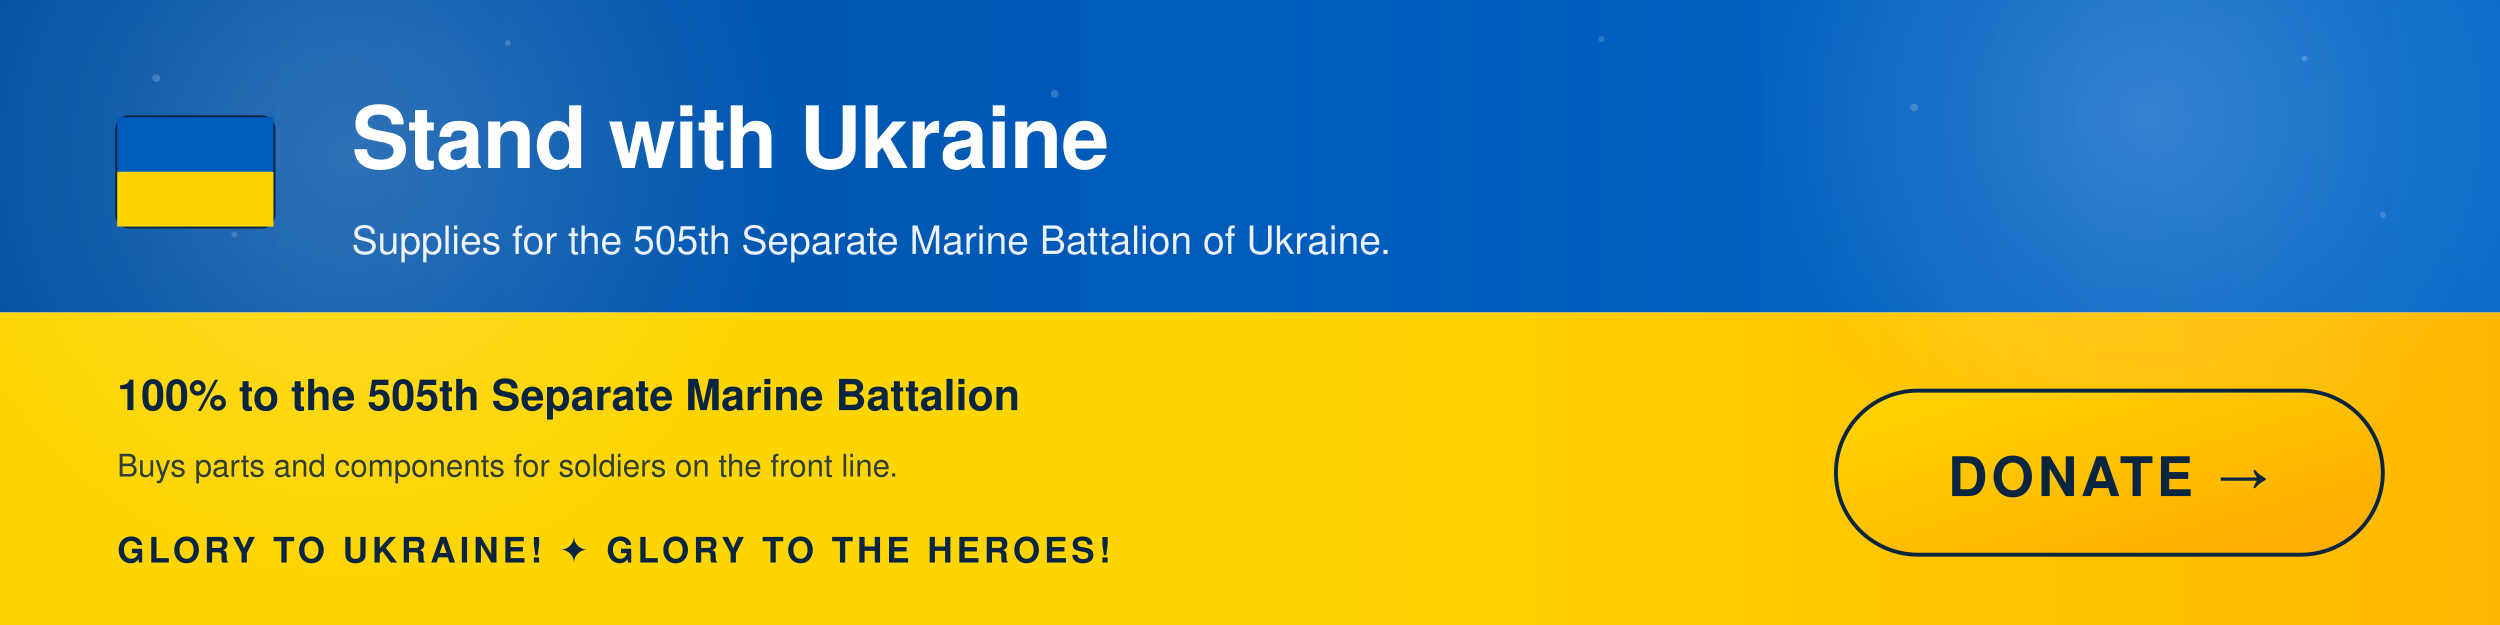
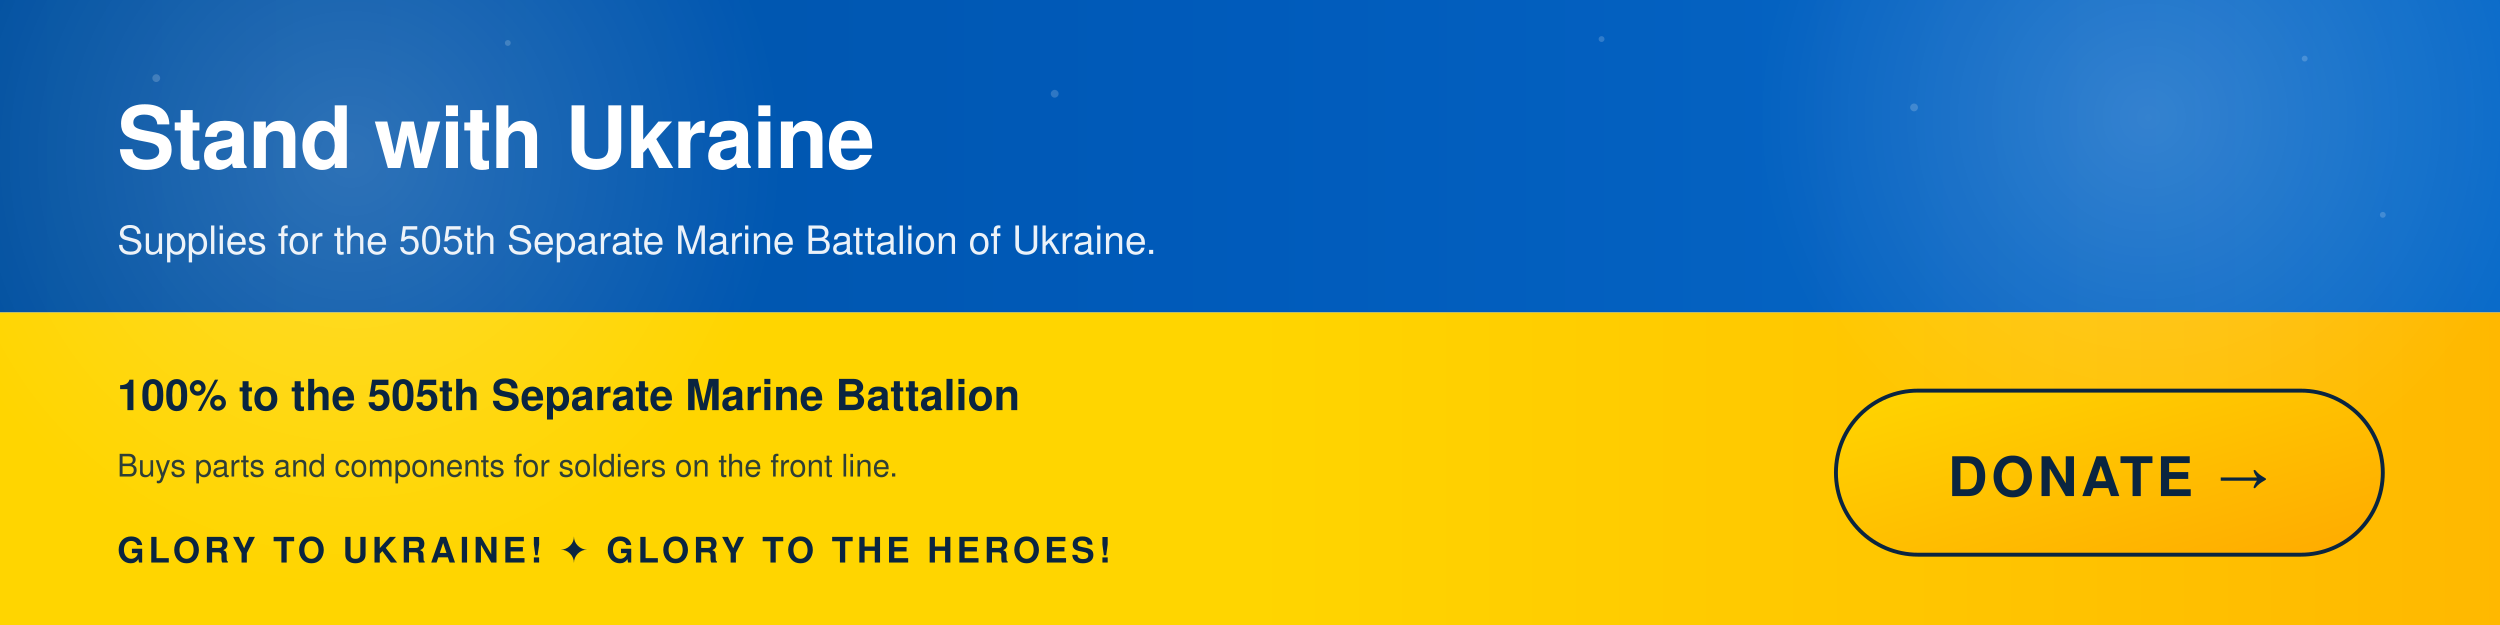
<svg xmlns="http://www.w3.org/2000/svg" viewBox="0 0 1280 320" width="1280" preserveAspectRatio="xMidYMid meet" role="img" aria-label="Support the Armed Forces of Ukraine">
  <defs>
    <linearGradient id="sky" x1="0%" y1="0%" x2="100%" y2="0%">
      <stop offset="0%" stop-color="#0050A0" />
      <stop offset="50%" stop-color="#005BBB" />
      <stop offset="100%" stop-color="#0A6BC9" />
    </linearGradient>
    <linearGradient id="field" x1="0%" y1="0%" x2="100%" y2="0%">
      <stop offset="0%" stop-color="#FFD500" />
      <stop offset="50%" stop-color="#FFD500" />
      <stop offset="100%" stop-color="#FFB800" />
    </linearGradient>
    <linearGradient id="cta" x1="0%" y1="0%" x2="100%" y2="100%">
      <stop offset="0%" stop-color="#FFD500" />
      <stop offset="100%" stop-color="#FFAA00" />
    </linearGradient>
    <radialGradient id="orb" cx="50%" cy="50%" r="50%">
      <stop offset="0%" stop-color="#FFFFFF" stop-opacity="0.18" />
      <stop offset="100%" stop-color="#FFFFFF" stop-opacity="0" />
    </radialGradient>
    <filter id="soft" x="-10%" y="-10%" width="120%" height="120%">
      <feGaussianBlur stdDeviation="1" />
    </filter>
  </defs>
  <rect x="0" y="0" width="1280" height="160" fill="url(#sky)" />
  <rect x="0" y="160" width="1280" height="160" fill="url(#field)" />
  <circle cx="180" cy="80" r="220" fill="url(#orb)" />
  <circle cx="1100" cy="60" r="200" fill="url(#orb)" />
  <g opacity="0.18" fill="#FFFFFF">
    <circle cx="80" cy="40" r="2" />
    <circle cx="260" cy="22" r="1.5" />
    <circle cx="540" cy="48" r="2" />
    <circle cx="820" cy="20" r="1.5" />
    <circle cx="980" cy="55" r="2" />
    <circle cx="1180" cy="30" r="1.5" />
    <circle cx="120" cy="120" r="1.5" />
    <circle cx="1220" cy="110" r="1.5" />
  </g>
-   <g transform="translate(60, 60)">
-     <rect width="80" height="56" rx="6" fill="#FFFFFF" stroke="#0A2540" stroke-width="2" />
-     <rect width="80" height="28" fill="#005BBB" />
-     <rect y="28" width="80" height="28" fill="#FFD500" />
-   </g>
-   <text x="180" y="86" font-family="-apple-system,BlinkMacSystemFont,'Segoe UI',Helvetica,Arial,sans-serif" font-size="44" font-weight="800" letter-spacing="-0.5" fill="#FFFFFF">Stand with Ukraine</text>
-   <text x="180" y="130" font-family="-apple-system,BlinkMacSystemFont,'Segoe UI',Helvetica,Arial,sans-serif" font-size="20" font-weight="500" fill="#FFFFFF" opacity="0.92">Supplies for the 505th Separate Marine Battalion of Ukraine.</text>
+   <text x="60" y="86" font-family="-apple-system,BlinkMacSystemFont,'Segoe UI',Helvetica,Arial,sans-serif" font-size="44" font-weight="800" letter-spacing="-0.5" fill="#FFFFFF">Stand with Ukraine</text>
+   <text x="60" y="130" font-family="-apple-system,BlinkMacSystemFont,'Segoe UI',Helvetica,Arial,sans-serif" font-size="20" font-weight="500" fill="#FFFFFF" opacity="0.92">Supplies for the 505th Separate Marine Battalion of Ukraine.</text>
  <g transform="translate(60, 210)">
    <text x="0" y="0" font-family="-apple-system,BlinkMacSystemFont,'Segoe UI',Helvetica,Arial,sans-serif" font-size="22" font-weight="700" fill="#0A2540">100% to the 505th Separate Marine Battalion</text>
    <text x="0" y="34" font-family="-apple-system,BlinkMacSystemFont,'Segoe UI',Helvetica,Arial,sans-serif" font-size="16" font-weight="500" fill="#0A2540" opacity="0.85">Buys parts and components for soldiers on the front line.</text>
    <text x="0" y="78" font-family="-apple-system,BlinkMacSystemFont,'Segoe UI',Helvetica,Arial,sans-serif" font-size="18" font-weight="800" letter-spacing="2" fill="#0A2540">GLORY TO UKRAINE!  ✦  GLORY TO THE HEROES!</text>
  </g>
  <g transform="translate(940, 200)">
    <rect width="280" height="84" rx="42" fill="url(#cta)" stroke="#0A2540" stroke-width="2" />
    <text x="140" y="54" font-family="-apple-system,BlinkMacSystemFont,'Segoe UI',Helvetica,Arial,sans-serif" font-size="28" font-weight="800" letter-spacing="2" text-anchor="middle" fill="#0A2540">DONATE →</text>
  </g>
</svg>
